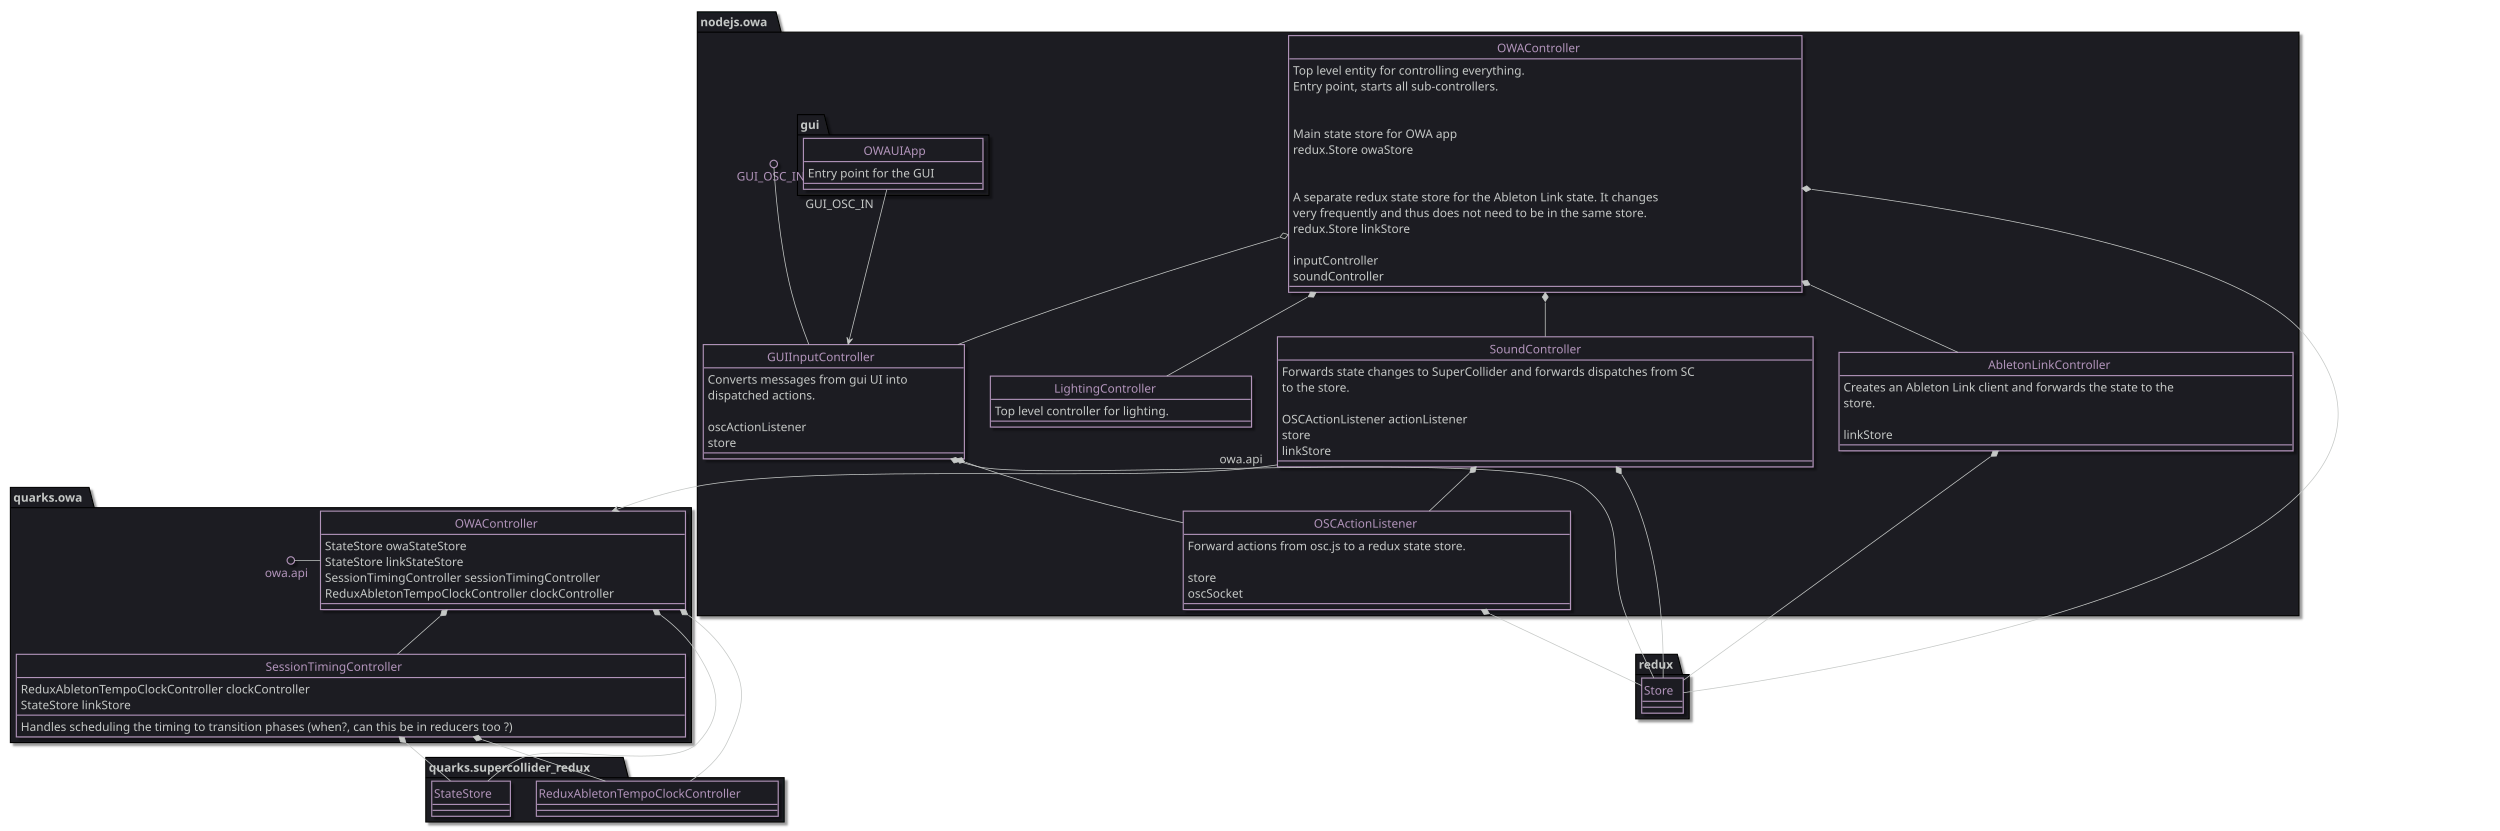
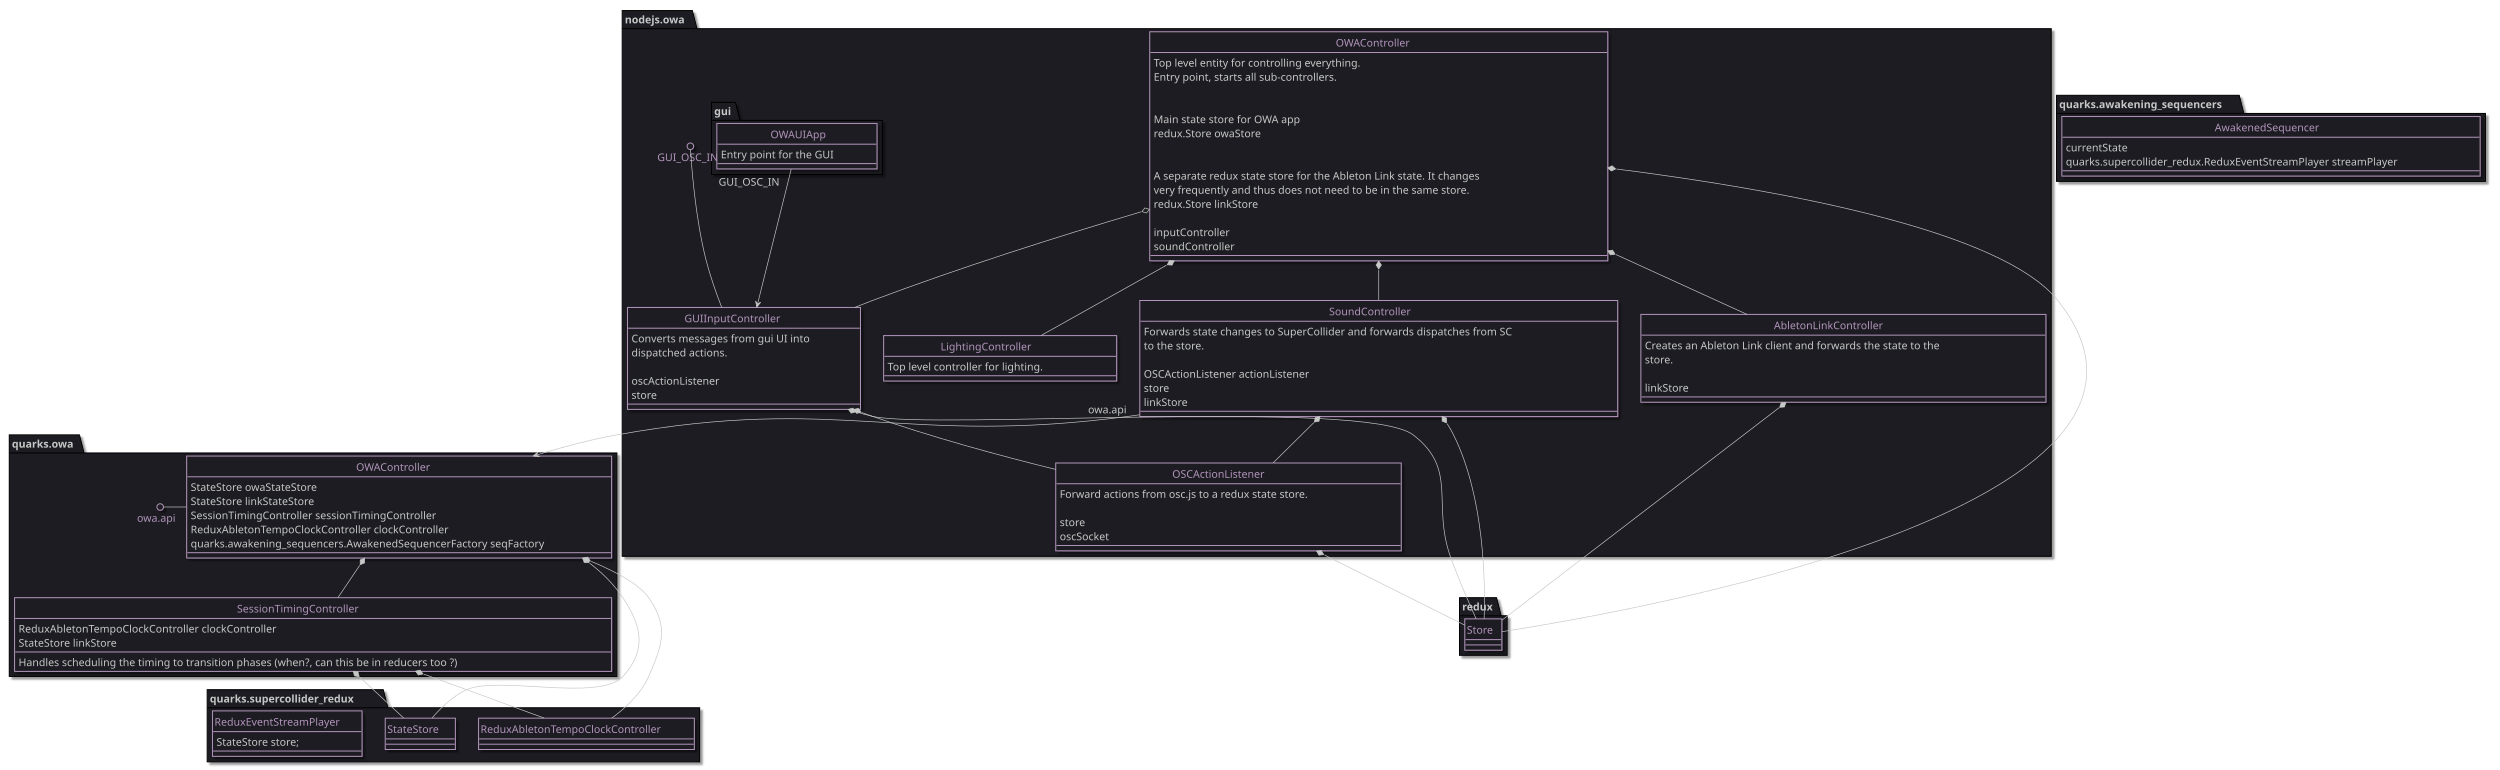
- <svg xmlns="http://www.w3.org/2000/svg" contentScriptType="application/ecmascript" contentStyleType="text/css" height="1120px" preserveAspectRatio="none" style="width:3370px;height:1120px;background:#1D1F21;" version="1.1" viewBox="0 0 3370 1120" width="3370px" zoomAndPan="magnify">
+ <svg xmlns="http://www.w3.org/2000/svg" contentScriptType="application/ecmascript" contentStyleType="text/css" height="1163px" preserveAspectRatio="none" style="width:3777px;height:1163px;background:#1D1F21;" version="1.1" viewBox="0 0 3777 1163" width="3777px" zoomAndPan="magnify">
  <defs>
-     <filter height="300%" id="f1x4std1c1dbnr" width="300%" x="-1" y="-1">
+     <filter height="300%" id="fd72iv0cq88gp" width="300%" x="-1" y="-1">
      <feGaussianBlur result="blurOut" stdDeviation="2.0" />
      <feColorMatrix in="blurOut" result="blurOut2" type="matrix" values="0 0 0 0 0 0 0 0 0 0 0 0 0 0 0 0 0 0 .4 0" />
      <feOffset dx="4.0" dy="4.0" in="blurOut2" result="blurOut3" />
      <feBlend in="SourceGraphic" in2="blurOut3" mode="normal" />
    </filter>
  </defs>
  <g>
-     <polygon fill="#1D1F21" filter="url(#f1x4std1c1dbnr)" points="940,16,1046,16,1053,43.336,3099,43.336,3099,830,940,830,940,16" style="stroke: #000000; stroke-width: 1.5;" />
+     <polygon fill="#1D1F21" filter="url(#fd72iv0cq88gp)" points="940,16,1046,16,1053,43.336,3099,43.336,3099,840.5,940,840.5,940,16" style="stroke: #000000; stroke-width: 1.5;" />
    <line style="stroke: #000000; stroke-width: 1.5;" x1="940" x2="1053" y1="43.336" y2="43.336" />
    <text fill="#C5C8C6" font-family="Monaco" font-size="16" font-weight="bold" lengthAdjust="spacingAndGlyphs" textLength="100" x="944" y="35.336">nodejs.owa</text>
-     <polygon fill="#1D1F21" filter="url(#f1x4std1c1dbnr)" points="1075,154.5,1111,154.5,1118,181.836,1333,181.836,1333,263.5,1075,263.5,1075,154.5" style="stroke: #000000; stroke-width: 1.5;" />
+     <polygon fill="#1D1F21" filter="url(#fd72iv0cq88gp)" points="1075,154.5,1111,154.5,1118,181.836,1333,181.836,1333,263.5,1075,263.5,1075,154.5" style="stroke: #000000; stroke-width: 1.5;" />
    <line style="stroke: #000000; stroke-width: 1.5;" x1="1075" x2="1118" y1="181.836" y2="181.836" />
    <text fill="#C5C8C6" font-family="Monaco" font-size="16" font-weight="bold" lengthAdjust="spacingAndGlyphs" textLength="30" x="1079" y="173.836">gui</text>
-     <polygon fill="#1D1F21" filter="url(#f1x4std1c1dbnr)" points="2205,882,2261,882,2268,909.336,2277,909.336,2277,969,2205,969,2205,882" style="stroke: #000000; stroke-width: 1.5;" />
-     <line style="stroke: #000000; stroke-width: 1.5;" x1="2205" x2="2268" y1="909.336" y2="909.336" />
-     <text fill="#C5C8C6" font-family="Monaco" font-size="16" font-weight="bold" lengthAdjust="spacingAndGlyphs" textLength="50" x="2209" y="901.336">redux</text>
-     <polygon fill="#1D1F21" filter="url(#f1x4std1c1dbnr)" points="14,657,120,657,127,684.336,932,684.336,932,1001,14,1001,14,657" style="stroke: #000000; stroke-width: 1.5;" />
+     <polygon fill="#1D1F21" filter="url(#fd72iv0cq88gp)" points="2205,903,2261,903,2268,930.336,2277,930.336,2277,990,2205,990,2205,903" style="stroke: #000000; stroke-width: 1.5;" />
+     <line style="stroke: #000000; stroke-width: 1.5;" x1="2205" x2="2268" y1="930.336" y2="930.336" />
+     <text fill="#C5C8C6" font-family="Monaco" font-size="16" font-weight="bold" lengthAdjust="spacingAndGlyphs" textLength="50" x="2209" y="922.336">redux</text>
+     <polygon fill="#1D1F21" filter="url(#fd72iv0cq88gp)" points="14,657,120,657,127,684.336,932,684.336,932,1022,14,1022,14,657" style="stroke: #000000; stroke-width: 1.5;" />
    <line style="stroke: #000000; stroke-width: 1.5;" x1="14" x2="127" y1="684.336" y2="684.336" />
    <text fill="#C5C8C6" font-family="Monaco" font-size="16" font-weight="bold" lengthAdjust="spacingAndGlyphs" textLength="100" x="18" y="676.336">quarks.owa</text>
-     <polygon fill="#1D1F21" filter="url(#f1x4std1c1dbnr)" points="574,1021,840,1021,847,1048.336,1057,1048.336,1057,1108,574,1108,574,1021" style="stroke: #000000; stroke-width: 1.5;" />
-     <line style="stroke: #000000; stroke-width: 1.5;" x1="574" x2="847" y1="1048.336" y2="1048.336" />
-     <text fill="#C5C8C6" font-family="Monaco" font-size="16" font-weight="bold" lengthAdjust="spacingAndGlyphs" textLength="260" x="578" y="1040.336">quarks.supercollider_redux</text>
-     <rect fill="#1D1F21" filter="url(#f1x4std1c1dbnr)" height="346.039" id="nodejs.owa.OWAController" style="stroke: #B294BB; stroke-width: 1.5;" width="692" x="1737" y="48" />
+     <polygon fill="#1D1F21" filter="url(#fd72iv0cq88gp)" points="313,1042,579,1042,586,1069.336,1057,1069.336,1057,1151,313,1151,313,1042" style="stroke: #000000; stroke-width: 1.5;" />
+     <line style="stroke: #000000; stroke-width: 1.5;" x1="313" x2="586" y1="1069.336" y2="1069.336" />
+     <text fill="#C5C8C6" font-family="Monaco" font-size="16" font-weight="bold" lengthAdjust="spacingAndGlyphs" textLength="260" x="317" y="1061.336">quarks.supercollider_redux</text>
+     <polygon fill="#1D1F21" filter="url(#fd72iv0cq88gp)" points="3107,144,3383,144,3390,171.336,3755,171.336,3755,274,3107,274,3107,144" style="stroke: #000000; stroke-width: 1.5;" />
+     <line style="stroke: #000000; stroke-width: 1.5;" x1="3107" x2="3390" y1="171.336" y2="171.336" />
+     <text fill="#C5C8C6" font-family="Monaco" font-size="16" font-weight="bold" lengthAdjust="spacingAndGlyphs" textLength="270" x="3111" y="163.336">quarks.awakening_sequencers</text>
+     <rect fill="#1D1F21" filter="url(#fd72iv0cq88gp)" height="346.039" id="nodejs.owa.OWAController" style="stroke: #B294BB; stroke-width: 1.5;" width="692" x="1737" y="48" />
    <text fill="#B294BB" font-family="Monaco" font-size="16" lengthAdjust="spacingAndGlyphs" textLength="130" x="2018" y="70.336">OWAController</text>
    <line style="stroke: #B294BB; stroke-width: 1.5;" x1="1738" x2="2428" y1="79.336" y2="79.336" />
    <text fill="#C5C8C6" font-family="Monaco" font-size="16" lengthAdjust="spacingAndGlyphs" textLength="440" x="1743" y="100.672">Top level entity for controlling everything.</text>
    <text fill="#C5C8C6" font-family="Monaco" font-size="16" lengthAdjust="spacingAndGlyphs" textLength="400" x="1743" y="122.008">Entry point, starts all sub-controllers.</text>
    <text fill="#C5C8C6" font-family="Monaco" font-size="16" lengthAdjust="spacingAndGlyphs" textLength="0" x="1753" y="143.344" />
    <text fill="#C5C8C6" font-family="Monaco" font-size="16" lengthAdjust="spacingAndGlyphs" textLength="0" x="1753" y="164.68" />
    <text fill="#C5C8C6" font-family="Monaco" font-size="16" lengthAdjust="spacingAndGlyphs" textLength="280" x="1743" y="186.016">Main state store for OWA app</text>
    <text fill="#C5C8C6" font-family="Monaco" font-size="16" lengthAdjust="spacingAndGlyphs" textLength="200" x="1743" y="207.352">redux.Store owaStore</text>
    <text fill="#C5C8C6" font-family="Monaco" font-size="16" lengthAdjust="spacingAndGlyphs" textLength="0" x="1753" y="228.688" />
    <text fill="#C5C8C6" font-family="Monaco" font-size="16" lengthAdjust="spacingAndGlyphs" textLength="0" x="1753" y="250.023" />
    <text fill="#C5C8C6" font-family="Monaco" font-size="16" lengthAdjust="spacingAndGlyphs" textLength="680" x="1743" y="271.359">A separate redux state store for the Ableton Link state.  It changes</text>
    <text fill="#C5C8C6" font-family="Monaco" font-size="16" lengthAdjust="spacingAndGlyphs" textLength="630" x="1743" y="292.695">very frequently and thus does not need to be in the same store.</text>
    <text fill="#C5C8C6" font-family="Monaco" font-size="16" lengthAdjust="spacingAndGlyphs" textLength="210" x="1743" y="314.031">redux.Store linkStore</text>
    <text fill="#C5C8C6" font-family="Monaco" font-size="16" lengthAdjust="spacingAndGlyphs" textLength="0" x="1753" y="335.367" />
    <text fill="#C5C8C6" font-family="Monaco" font-size="16" lengthAdjust="spacingAndGlyphs" textLength="150" x="1743" y="356.703">inputController</text>
    <text fill="#C5C8C6" font-family="Monaco" font-size="16" lengthAdjust="spacingAndGlyphs" textLength="150" x="1743" y="378.039">soundController</text>
    <line style="stroke: #B294BB; stroke-width: 1.5;" x1="1738" x2="2428" y1="386.039" y2="386.039" />
-     <rect fill="#1D1F21" filter="url(#f1x4std1c1dbnr)" height="154.016" id="nodejs.owa.GUIInputController" style="stroke: #B294BB; stroke-width: 1.5;" width="352" x="948" y="464.5" />
+     <rect fill="#1D1F21" filter="url(#fd72iv0cq88gp)" height="154.016" id="nodejs.owa.GUIInputController" style="stroke: #B294BB; stroke-width: 1.5;" width="352" x="948" y="464.5" />
    <text fill="#B294BB" font-family="Monaco" font-size="16" lengthAdjust="spacingAndGlyphs" textLength="180" x="1034" y="486.836">GUIInputController</text>
    <line style="stroke: #B294BB; stroke-width: 1.5;" x1="949" x2="1299" y1="495.836" y2="495.836" />
    <text fill="#C5C8C6" font-family="Monaco" font-size="16" lengthAdjust="spacingAndGlyphs" textLength="340" x="954" y="517.172">Converts messages from gui UI into</text>
    <text fill="#C5C8C6" font-family="Monaco" font-size="16" lengthAdjust="spacingAndGlyphs" textLength="190" x="954" y="538.508">dispatched actions.</text>
    <text fill="#C5C8C6" font-family="Monaco" font-size="16" lengthAdjust="spacingAndGlyphs" textLength="0" x="964" y="559.844" />
    <text fill="#C5C8C6" font-family="Monaco" font-size="16" lengthAdjust="spacingAndGlyphs" textLength="170" x="954" y="581.18">oscActionListener</text>
    <text fill="#C5C8C6" font-family="Monaco" font-size="16" lengthAdjust="spacingAndGlyphs" textLength="50" x="954" y="602.516">store</text>
    <line style="stroke: #B294BB; stroke-width: 1.5;" x1="949" x2="1299" y1="610.516" y2="610.516" />
-     <ellipse cx="1043" cy="221" fill="#1D1F21" filter="url(#f1x4std1c1dbnr)" rx="5" ry="5" style="stroke: #B294BB; stroke-width: 1.5;" />
+     <ellipse cx="1043" cy="221" fill="#1D1F21" filter="url(#fd72iv0cq88gp)" rx="5" ry="5" style="stroke: #B294BB; stroke-width: 1.5;" />
    <text fill="#B294BB" font-family="Monaco" font-size="16" lengthAdjust="spacingAndGlyphs" textLength="100" x="993" y="243.336">GUI_OSC_IN</text>
-     <rect fill="#1D1F21" filter="url(#f1x4std1c1dbnr)" height="132.68" id="nodejs.owa.OSCActionListener" style="stroke: #B294BB; stroke-width: 1.5;" width="522" x="1595" y="689" />
-     <text fill="#B294BB" font-family="Monaco" font-size="16" lengthAdjust="spacingAndGlyphs" textLength="170" x="1771" y="711.336">OSCActionListener</text>
-     <line style="stroke: #B294BB; stroke-width: 1.5;" x1="1596" x2="2116" y1="720.336" y2="720.336" />
-     <text fill="#C5C8C6" font-family="Monaco" font-size="16" lengthAdjust="spacingAndGlyphs" textLength="510" x="1601" y="741.672">Forward actions from osc.js to a redux state store.</text>
-     <text fill="#C5C8C6" font-family="Monaco" font-size="16" lengthAdjust="spacingAndGlyphs" textLength="0" x="1611" y="763.008" />
-     <text fill="#C5C8C6" font-family="Monaco" font-size="16" lengthAdjust="spacingAndGlyphs" textLength="50" x="1601" y="784.344">store</text>
-     <text fill="#C5C8C6" font-family="Monaco" font-size="16" lengthAdjust="spacingAndGlyphs" textLength="90" x="1601" y="805.68">oscSocket</text>
-     <line style="stroke: #B294BB; stroke-width: 1.5;" x1="1596" x2="2116" y1="813.68" y2="813.68" />
-     <rect fill="#1D1F21" filter="url(#f1x4std1c1dbnr)" height="132.68" id="nodejs.owa.AbletonLinkController" style="stroke: #B294BB; stroke-width: 1.5;" width="612" x="2479" y="475" />
+     <rect fill="#1D1F21" filter="url(#fd72iv0cq88gp)" height="132.68" id="nodejs.owa.OSCActionListener" style="stroke: #B294BB; stroke-width: 1.5;" width="522" x="1595" y="699.5" />
+     <text fill="#B294BB" font-family="Monaco" font-size="16" lengthAdjust="spacingAndGlyphs" textLength="170" x="1771" y="721.836">OSCActionListener</text>
+     <line style="stroke: #B294BB; stroke-width: 1.5;" x1="1596" x2="2116" y1="730.836" y2="730.836" />
+     <text fill="#C5C8C6" font-family="Monaco" font-size="16" lengthAdjust="spacingAndGlyphs" textLength="510" x="1601" y="752.172">Forward actions from osc.js to a redux state store.</text>
+     <text fill="#C5C8C6" font-family="Monaco" font-size="16" lengthAdjust="spacingAndGlyphs" textLength="0" x="1611" y="773.508" />
+     <text fill="#C5C8C6" font-family="Monaco" font-size="16" lengthAdjust="spacingAndGlyphs" textLength="50" x="1601" y="794.844">store</text>
+     <text fill="#C5C8C6" font-family="Monaco" font-size="16" lengthAdjust="spacingAndGlyphs" textLength="90" x="1601" y="816.18">oscSocket</text>
+     <line style="stroke: #B294BB; stroke-width: 1.5;" x1="1596" x2="2116" y1="824.18" y2="824.18" />
+     <rect fill="#1D1F21" filter="url(#fd72iv0cq88gp)" height="132.68" id="nodejs.owa.AbletonLinkController" style="stroke: #B294BB; stroke-width: 1.5;" width="612" x="2479" y="475" />
    <text fill="#B294BB" font-family="Monaco" font-size="16" lengthAdjust="spacingAndGlyphs" textLength="210" x="2680" y="497.336">AbletonLinkController</text>
    <line style="stroke: #B294BB; stroke-width: 1.5;" x1="2480" x2="3090" y1="506.336" y2="506.336" />
    <text fill="#C5C8C6" font-family="Monaco" font-size="16" lengthAdjust="spacingAndGlyphs" textLength="600" x="2485" y="527.672">Creates an Ableton Link client and forwards the state to the</text>
    <text fill="#C5C8C6" font-family="Monaco" font-size="16" lengthAdjust="spacingAndGlyphs" textLength="60" x="2485" y="549.008">store.</text>
    <text fill="#C5C8C6" font-family="Monaco" font-size="16" lengthAdjust="spacingAndGlyphs" textLength="0" x="2495" y="570.344" />
    <text fill="#C5C8C6" font-family="Monaco" font-size="16" lengthAdjust="spacingAndGlyphs" textLength="90" x="2485" y="591.68">linkStore</text>
    <line style="stroke: #B294BB; stroke-width: 1.5;" x1="2480" x2="3090" y1="599.68" y2="599.68" />
-     <rect fill="#1D1F21" filter="url(#f1x4std1c1dbnr)" height="175.352" id="nodejs.owa.SoundController" style="stroke: #B294BB; stroke-width: 1.5;" width="722" x="1722" y="454" />
+     <rect fill="#1D1F21" filter="url(#fd72iv0cq88gp)" height="175.352" id="nodejs.owa.SoundController" style="stroke: #B294BB; stroke-width: 1.5;" width="722" x="1722" y="454" />
    <text fill="#B294BB" font-family="Monaco" font-size="16" lengthAdjust="spacingAndGlyphs" textLength="150" x="2008" y="476.336">SoundController</text>
    <line style="stroke: #B294BB; stroke-width: 1.5;" x1="1723" x2="2443" y1="485.336" y2="485.336" />
    <text fill="#C5C8C6" font-family="Monaco" font-size="16" lengthAdjust="spacingAndGlyphs" textLength="710" x="1728" y="506.672">Forwards state changes to SuperCollider and forwards dispatches from SC</text>
    <text fill="#C5C8C6" font-family="Monaco" font-size="16" lengthAdjust="spacingAndGlyphs" textLength="130" x="1728" y="528.008">to the store.</text>
    <text fill="#C5C8C6" font-family="Monaco" font-size="16" lengthAdjust="spacingAndGlyphs" textLength="0" x="1738" y="549.344" />
    <text fill="#C5C8C6" font-family="Monaco" font-size="16" lengthAdjust="spacingAndGlyphs" textLength="320" x="1728" y="570.68">OSCActionListener actionListener</text>
    <text fill="#C5C8C6" font-family="Monaco" font-size="16" lengthAdjust="spacingAndGlyphs" textLength="50" x="1728" y="592.016">store</text>
    <text fill="#C5C8C6" font-family="Monaco" font-size="16" lengthAdjust="spacingAndGlyphs" textLength="90" x="1728" y="613.352">linkStore</text>
    <line style="stroke: #B294BB; stroke-width: 1.5;" x1="1723" x2="2443" y1="621.352" y2="621.352" />
-     <rect fill="#1D1F21" filter="url(#f1x4std1c1dbnr)" height="68.672" id="nodejs.owa.LightingController" style="stroke: #B294BB; stroke-width: 1.5;" width="352" x="1335" y="507" />
+     <rect fill="#1D1F21" filter="url(#fd72iv0cq88gp)" height="68.672" id="nodejs.owa.LightingController" style="stroke: #B294BB; stroke-width: 1.5;" width="352" x="1335" y="507" />
    <text fill="#B294BB" font-family="Monaco" font-size="16" lengthAdjust="spacingAndGlyphs" textLength="180" x="1421" y="529.336">LightingController</text>
    <line style="stroke: #B294BB; stroke-width: 1.5;" x1="1336" x2="1686" y1="538.336" y2="538.336" />
    <text fill="#C5C8C6" font-family="Monaco" font-size="16" lengthAdjust="spacingAndGlyphs" textLength="340" x="1341" y="559.672">Top level controller for lighting.</text>
    <line style="stroke: #B294BB; stroke-width: 1.5;" x1="1336" x2="1686" y1="567.672" y2="567.672" />
-     <rect fill="#1D1F21" filter="url(#f1x4std1c1dbnr)" height="68.672" id="nodejs.owa.gui.OWAUIApp" style="stroke: #B294BB; stroke-width: 1.5;" width="242" x="1083" y="186.5" />
+     <rect fill="#1D1F21" filter="url(#fd72iv0cq88gp)" height="68.672" id="nodejs.owa.gui.OWAUIApp" style="stroke: #B294BB; stroke-width: 1.5;" width="242" x="1083" y="186.5" />
    <text fill="#B294BB" font-family="Monaco" font-size="16" lengthAdjust="spacingAndGlyphs" textLength="80" x="1164" y="208.836">OWAUIApp</text>
    <line style="stroke: #B294BB; stroke-width: 1.5;" x1="1084" x2="1324" y1="217.836" y2="217.836" />
    <text fill="#C5C8C6" font-family="Monaco" font-size="16" lengthAdjust="spacingAndGlyphs" textLength="230" x="1089" y="239.172">Entry point for the GUI</text>
    <line style="stroke: #B294BB; stroke-width: 1.5;" x1="1084" x2="1324" y1="247.172" y2="247.172" />
-     <rect fill="#1D1F21" filter="url(#f1x4std1c1dbnr)" height="47.336" id="redux.Store" style="stroke: #B294BB; stroke-width: 1.5;" width="56" x="2213" y="914" />
-     <text fill="#B294BB" font-family="Monaco" font-size="16" lengthAdjust="spacingAndGlyphs" textLength="50" x="2216" y="936.336">Store</text>
-     <line style="stroke: #B294BB; stroke-width: 1.5;" x1="2214" x2="2268" y1="945.336" y2="945.336" />
-     <line style="stroke: #B294BB; stroke-width: 1.5;" x1="2214" x2="2268" y1="953.336" y2="953.336" />
-     <rect fill="#1D1F21" filter="url(#f1x4std1c1dbnr)" height="132.68" id="quarks.owa.OWAController" style="stroke: #B294BB; stroke-width: 1.5;" width="492" x="432" y="689" />
-     <text fill="#B294BB" font-family="Monaco" font-size="16" lengthAdjust="spacingAndGlyphs" textLength="130" x="613" y="711.336">OWAController</text>
-     <line style="stroke: #B294BB; stroke-width: 1.5;" x1="433" x2="923" y1="720.336" y2="720.336" />
-     <text fill="#C5C8C6" font-family="Monaco" font-size="16" lengthAdjust="spacingAndGlyphs" textLength="240" x="438" y="741.672">StateStore owaStateStore</text>
-     <text fill="#C5C8C6" font-family="Monaco" font-size="16" lengthAdjust="spacingAndGlyphs" textLength="250" x="438" y="763.008">StateStore linkStateStore</text>
-     <text fill="#C5C8C6" font-family="Monaco" font-size="16" lengthAdjust="spacingAndGlyphs" textLength="470" x="438" y="784.344">SessionTimingController sessionTimingController</text>
-     <text fill="#C5C8C6" font-family="Monaco" font-size="16" lengthAdjust="spacingAndGlyphs" textLength="480" x="438" y="805.68">ReduxAbletonTempoClockController clockController</text>
-     <line style="stroke: #B294BB; stroke-width: 1.5;" x1="433" x2="923" y1="813.68" y2="813.68" />
-     <ellipse cx="392" cy="755.5" fill="#1D1F21" filter="url(#f1x4std1c1dbnr)" rx="5" ry="5" style="stroke: #B294BB; stroke-width: 1.5;" />
-     <text fill="#B294BB" font-family="Monaco" font-size="16" lengthAdjust="spacingAndGlyphs" textLength="70" x="357" y="777.836">owa.api</text>
-     <rect fill="#1D1F21" filter="url(#f1x4std1c1dbnr)" height="111.344" id="quarks.owa.SessionTimingController" style="stroke: #B294BB; stroke-width: 1.5;" width="902" x="22" y="882" />
-     <text fill="#B294BB" font-family="Monaco" font-size="16" lengthAdjust="spacingAndGlyphs" textLength="230" x="358" y="904.336">SessionTimingController</text>
-     <line style="stroke: #B294BB; stroke-width: 1.5;" x1="23" x2="923" y1="913.336" y2="913.336" />
-     <text fill="#C5C8C6" font-family="Monaco" font-size="16" lengthAdjust="spacingAndGlyphs" textLength="480" x="28" y="934.672">ReduxAbletonTempoClockController clockController</text>
-     <text fill="#C5C8C6" font-family="Monaco" font-size="16" lengthAdjust="spacingAndGlyphs" textLength="200" x="28" y="956.008">StateStore linkStore</text>
-     <line style="stroke: #B294BB; stroke-width: 1.5;" x1="23" x2="923" y1="964.008" y2="964.008" />
-     <text fill="#C5C8C6" font-family="Monaco" font-size="16" lengthAdjust="spacingAndGlyphs" textLength="890" x="28" y="985.344">Handles scheduling the timing to transition phases (when?, can this be in reducers too ?)</text>
-     <rect fill="#1D1F21" filter="url(#f1x4std1c1dbnr)" height="47.336" id="quarks.supercollider_redux.StateStore" style="stroke: #B294BB; stroke-width: 1.5;" width="106" x="582" y="1053" />
-     <text fill="#B294BB" font-family="Monaco" font-size="16" lengthAdjust="spacingAndGlyphs" textLength="100" x="585" y="1075.336">StateStore</text>
-     <line style="stroke: #B294BB; stroke-width: 1.5;" x1="583" x2="687" y1="1084.336" y2="1084.336" />
-     <line style="stroke: #B294BB; stroke-width: 1.5;" x1="583" x2="687" y1="1092.336" y2="1092.336" />
-     <rect fill="#1D1F21" filter="url(#f1x4std1c1dbnr)" height="47.336" id="quarks.supercollider_redux.ReduxAbletonTempoClockController" style="stroke: #B294BB; stroke-width: 1.5;" width="326" x="723" y="1053" />
-     <text fill="#B294BB" font-family="Monaco" font-size="16" lengthAdjust="spacingAndGlyphs" textLength="320" x="726" y="1075.336">ReduxAbletonTempoClockController</text>
-     <line style="stroke: #B294BB; stroke-width: 1.5;" x1="724" x2="1048" y1="1084.336" y2="1084.336" />
-     <line style="stroke: #B294BB; stroke-width: 1.5;" x1="724" x2="1048" y1="1092.336" y2="1092.336" />
-     <path d="M2442.235,255.345 C2703.639,288.635 3025.786,349.77 3109,454 C3358.686,766.746 2442.937,909.733 2269.04,933.794 " fill="none" id="nodejs.owa.OWAController-redux.Store" style="stroke: #C5C8C6; stroke-width: 1.0;" />
+     <rect fill="#1D1F21" filter="url(#fd72iv0cq88gp)" height="47.336" id="redux.Store" style="stroke: #B294BB; stroke-width: 1.5;" width="56" x="2213" y="935" />
+     <text fill="#B294BB" font-family="Monaco" font-size="16" lengthAdjust="spacingAndGlyphs" textLength="50" x="2216" y="957.336">Store</text>
+     <line style="stroke: #B294BB; stroke-width: 1.5;" x1="2214" x2="2268" y1="966.336" y2="966.336" />
+     <line style="stroke: #B294BB; stroke-width: 1.5;" x1="2214" x2="2268" y1="974.336" y2="974.336" />
+     <rect fill="#1D1F21" filter="url(#fd72iv0cq88gp)" height="154.016" id="quarks.owa.OWAController" style="stroke: #B294BB; stroke-width: 1.5;" width="642" x="282" y="689" />
+     <text fill="#B294BB" font-family="Monaco" font-size="16" lengthAdjust="spacingAndGlyphs" textLength="130" x="538" y="711.336">OWAController</text>
+     <line style="stroke: #B294BB; stroke-width: 1.5;" x1="283" x2="923" y1="720.336" y2="720.336" />
+     <text fill="#C5C8C6" font-family="Monaco" font-size="16" lengthAdjust="spacingAndGlyphs" textLength="240" x="288" y="741.672">StateStore owaStateStore</text>
+     <text fill="#C5C8C6" font-family="Monaco" font-size="16" lengthAdjust="spacingAndGlyphs" textLength="250" x="288" y="763.008">StateStore linkStateStore</text>
+     <text fill="#C5C8C6" font-family="Monaco" font-size="16" lengthAdjust="spacingAndGlyphs" textLength="470" x="288" y="784.344">SessionTimingController sessionTimingController</text>
+     <text fill="#C5C8C6" font-family="Monaco" font-size="16" lengthAdjust="spacingAndGlyphs" textLength="480" x="288" y="805.68">ReduxAbletonTempoClockController clockController</text>
+     <text fill="#C5C8C6" font-family="Monaco" font-size="16" lengthAdjust="spacingAndGlyphs" textLength="630" x="288" y="827.016">quarks.awakening_sequencers.AwakenedSequencerFactory seqFactory</text>
+     <line style="stroke: #B294BB; stroke-width: 1.5;" x1="283" x2="923" y1="835.016" y2="835.016" />
+     <ellipse cx="242" cy="766" fill="#1D1F21" filter="url(#fd72iv0cq88gp)" rx="5" ry="5" style="stroke: #B294BB; stroke-width: 1.5;" />
+     <text fill="#B294BB" font-family="Monaco" font-size="16" lengthAdjust="spacingAndGlyphs" textLength="70" x="207" y="788.336">owa.api</text>
+     <rect fill="#1D1F21" filter="url(#fd72iv0cq88gp)" height="111.344" id="quarks.owa.SessionTimingController" style="stroke: #B294BB; stroke-width: 1.5;" width="902" x="22" y="903" />
+     <text fill="#B294BB" font-family="Monaco" font-size="16" lengthAdjust="spacingAndGlyphs" textLength="230" x="358" y="925.336">SessionTimingController</text>
+     <line style="stroke: #B294BB; stroke-width: 1.5;" x1="23" x2="923" y1="934.336" y2="934.336" />
+     <text fill="#C5C8C6" font-family="Monaco" font-size="16" lengthAdjust="spacingAndGlyphs" textLength="480" x="28" y="955.672">ReduxAbletonTempoClockController clockController</text>
+     <text fill="#C5C8C6" font-family="Monaco" font-size="16" lengthAdjust="spacingAndGlyphs" textLength="200" x="28" y="977.008">StateStore linkStore</text>
+     <line style="stroke: #B294BB; stroke-width: 1.5;" x1="23" x2="923" y1="985.008" y2="985.008" />
+     <text fill="#C5C8C6" font-family="Monaco" font-size="16" lengthAdjust="spacingAndGlyphs" textLength="890" x="28" y="1006.344">Handles scheduling the timing to transition phases (when?, can this be in reducers too ?)</text>
+     <rect fill="#1D1F21" filter="url(#fd72iv0cq88gp)" height="47.336" id="quarks.supercollider_redux.StateStore" style="stroke: #B294BB; stroke-width: 1.5;" width="106" x="582" y="1085" />
+     <text fill="#B294BB" font-family="Monaco" font-size="16" lengthAdjust="spacingAndGlyphs" textLength="100" x="585" y="1107.336">StateStore</text>
+     <line style="stroke: #B294BB; stroke-width: 1.5;" x1="583" x2="687" y1="1116.336" y2="1116.336" />
+     <line style="stroke: #B294BB; stroke-width: 1.5;" x1="583" x2="687" y1="1124.336" y2="1124.336" />
+     <rect fill="#1D1F21" filter="url(#fd72iv0cq88gp)" height="47.336" id="quarks.supercollider_redux.ReduxAbletonTempoClockController" style="stroke: #B294BB; stroke-width: 1.5;" width="326" x="723" y="1085" />
+     <text fill="#B294BB" font-family="Monaco" font-size="16" lengthAdjust="spacingAndGlyphs" textLength="320" x="726" y="1107.336">ReduxAbletonTempoClockController</text>
+     <line style="stroke: #B294BB; stroke-width: 1.5;" x1="724" x2="1048" y1="1116.336" y2="1116.336" />
+     <line style="stroke: #B294BB; stroke-width: 1.5;" x1="724" x2="1048" y1="1124.336" y2="1124.336" />
+     <rect fill="#1D1F21" filter="url(#fd72iv0cq88gp)" height="68.672" id="quarks.supercollider_redux.ReduxEventStreamPlayer" style="stroke: #B294BB; stroke-width: 1.5;" width="226" x="321" y="1074" />
+     <text fill="#B294BB" font-family="Monaco" font-size="16" lengthAdjust="spacingAndGlyphs" textLength="220" x="324" y="1096.336">ReduxEventStreamPlayer</text>
+     <line style="stroke: #B294BB; stroke-width: 1.5;" x1="322" x2="546" y1="1105.336" y2="1105.336" />
+     <text fill="#C5C8C6" font-family="Monaco" font-size="16" lengthAdjust="spacingAndGlyphs" textLength="170" x="327" y="1126.672">StateStore store;</text>
+     <line style="stroke: #B294BB; stroke-width: 1.5;" x1="322" x2="546" y1="1134.672" y2="1134.672" />
+     <rect fill="#1D1F21" filter="url(#fd72iv0cq88gp)" height="90.008" id="quarks.awakening_sequencers.AwakenedSequencer" style="stroke: #B294BB; stroke-width: 1.5;" width="632" x="3115" y="176" />
+     <text fill="#B294BB" font-family="Monaco" font-size="16" lengthAdjust="spacingAndGlyphs" textLength="170" x="3346" y="198.336">AwakenedSequencer</text>
+     <line style="stroke: #B294BB; stroke-width: 1.5;" x1="3116" x2="3746" y1="207.336" y2="207.336" />
+     <text fill="#C5C8C6" font-family="Monaco" font-size="16" lengthAdjust="spacingAndGlyphs" textLength="120" x="3121" y="228.672">currentState</text>
+     <text fill="#C5C8C6" font-family="Monaco" font-size="16" lengthAdjust="spacingAndGlyphs" textLength="620" x="3121" y="250.008">quarks.supercollider_redux.ReduxEventStreamPlayer streamPlayer</text>
+     <line style="stroke: #B294BB; stroke-width: 1.5;" x1="3116" x2="3746" y1="258.008" y2="258.008" />
+     <path d="M2442.235,255.345 C2703.639,288.635 3025.786,349.77 3109,454 C3361.296,770.015 2443.427,927.593 2269.109,954.362 " fill="none" id="nodejs.owa.OWAController-redux.Store" style="stroke: #C5C8C6; stroke-width: 1.0;" />
    <polygon fill="#C5C8C6" points="2429.05,253.683,2434.502,258.402,2440.956,255.184,2435.503,250.465,2429.05,253.683" style="stroke: #C5C8C6; stroke-width: 1.0;" />
    <path d="M1723.797,320.075 C1594.64,358.403 1448.637,404.875 1318,454 C1309.181,457.316 1300.194,460.84 1291.16,464.497 " fill="none" id="nodejs.owa.OWAController-nodejs.owa.GUIInputController" style="stroke: #C5C8C6; stroke-width: 1.0;" />
    <polygon fill="#1D1F21" points="1736.642,316.273,1729.754,314.14,1725.136,319.678,1732.024,321.811,1736.642,316.273" style="stroke: #C5C8C6; stroke-width: 1.0;" />
    <path d="M1043.281,226.179 C1044.522,247.332 1050.206,329.126 1067,394 C1073.02,417.255 1081.584,441.845 1090.249,464.14 " fill="none" id="nodejs.owa.GUIInputControllerlol9-nodejs.owa.GUIInputController" style="stroke: #C5C8C6; stroke-width: 1.0;" />
-     <path d="M1301.478,623.159 C1307.023,625.192 1312.539,627.146 1318,629 C1406.698,659.116 1505.986,684.659 1594.887,704.737 " fill="none" id="nodejs.owa.GUIInputController-nodejs.owa.OSCActionListener" style="stroke: #C5C8C6; stroke-width: 1.0;" />
-     <polygon fill="#C5C8C6" points="1289.305,618.586,1293.515,624.44,1300.538,622.806,1296.328,616.951,1289.305,618.586" style="stroke: #C5C8C6; stroke-width: 1.0;" />
-     <path d="M1294.122,622.553 C1302.107,624.984 1310.089,627.156 1318,629 C1406.46,649.618 2062.329,602.51 2135,657 C2199.769,705.566 2162.501,754.611 2192,830 C2203.51,859.415 2218.904,892.342 2229.344,913.911 " fill="none" id="nodejs.owa.GUIInputController-redux.Store" style="stroke: #C5C8C6; stroke-width: 1.0;" />
+     <path d="M1302.271,623.305 C1307.55,625.278 1312.801,627.181 1318,629 C1406.703,660.031 1505.878,687.298 1594.682,709.166 " fill="none" id="nodejs.owa.GUIInputController-nodejs.owa.OSCActionListener" style="stroke: #C5C8C6; stroke-width: 1.0;" />
+     <polygon fill="#C5C8C6" points="1289.911,618.586,1294.089,624.463,1301.122,622.867,1296.943,616.99,1289.911,618.586" style="stroke: #C5C8C6; stroke-width: 1.0;" />
+     <path d="M1294.122,622.553 C1302.107,624.984 1310.089,627.156 1318,629 C1406.46,649.618 2062.903,601.753 2135,657 C2203.629,709.589 2162.41,761.76 2192,843 C2203.778,875.337 2219.683,911.755 2230.134,934.898 " fill="none" id="nodejs.owa.GUIInputController-redux.Store" style="stroke: #C5C8C6; stroke-width: 1.0;" />
    <polygon fill="#C5C8C6" points="1281.585,618.53,1286.076,624.172,1293.011,622.196,1288.52,616.554,1281.585,618.53" style="stroke: #C5C8C6; stroke-width: 1.0;" />
-     <path d="M2009.027,827.84 C2085.09,863.797 2169.744,903.816 2212.685,924.115 " fill="none" id="nodejs.owa.OSCActionListener-redux.Store" style="stroke: #C5C8C6; stroke-width: 1.0;" />
-     <polygon fill="#C5C8C6" points="1996.901,822.108,2000.616,828.288,2007.75,827.236,2004.035,821.056,1996.901,822.108" style="stroke: #C5C8C6; stroke-width: 1.0;" />
+     <path d="M2000.982,838.491 C2079.181,877.591 2168.54,922.27 2212.921,944.461 " fill="none" id="nodejs.owa.OSCActionListener-redux.Store" style="stroke: #C5C8C6; stroke-width: 1.0;" />
+     <polygon fill="#C5C8C6" points="1989.034,832.517,1992.612,838.778,1999.767,837.884,1996.19,831.623,1989.034,832.517" style="stroke: #C5C8C6; stroke-width: 1.0;" />
    <path d="M2441.29,384.578 C2511.425,416.599 2581.172,448.442 2639.324,474.991 " fill="none" id="nodejs.owa.OWAController-nodejs.owa.AbletonLinkController" style="stroke: #C5C8C6; stroke-width: 1.0;" />
    <polygon fill="#C5C8C6" points="2429.116,379.02,2432.912,385.151,2440.032,384.004,2436.235,377.873,2429.116,379.02" style="stroke: #C5C8C6; stroke-width: 1.0;" />
-     <path d="M2683.093,615.682 C2555.64,708.461 2344.957,861.826 2269.213,916.963 " fill="none" id="nodejs.owa.AbletonLinkController-redux.Store" style="stroke: #C5C8C6; stroke-width: 1.0;" />
-     <polygon fill="#C5C8C6" points="2693.64,608.005,2686.435,608.302,2683.938,615.067,2691.143,614.77,2693.64,608.005" style="stroke: #C5C8C6; stroke-width: 1.0;" />
+     <path d="M2687.708,616.079 C2560.766,713.385 2345.811,878.158 2269.177,936.901 " fill="none" id="nodejs.owa.AbletonLinkController-redux.Store" style="stroke: #C5C8C6; stroke-width: 1.0;" />
+     <polygon fill="#C5C8C6" points="2698.2,608.036,2691.005,608.512,2688.676,615.336,2695.872,614.861,2698.2,608.036" style="stroke: #C5C8C6; stroke-width: 1.0;" />
    <path d="M2083,407.781 C2083,423.649 2083,439.159 2083,453.667 " fill="none" id="nodejs.owa.OWAController-nodejs.owa.SoundController" style="stroke: #C5C8C6; stroke-width: 1.0;" />
    <polygon fill="#C5C8C6" points="2083,394.382,2079,400.382,2083,406.382,2087,400.382,2083,394.382" style="stroke: #C5C8C6; stroke-width: 1.0;" />
-     <path d="M1980.528,638.104 C1962.298,655.289 1943.686,672.836 1926.596,688.947 " fill="none" id="nodejs.owa.SoundController-nodejs.owa.OSCActionListener" style="stroke: #C5C8C6; stroke-width: 1.0;" />
-     <polygon fill="#C5C8C6" points="1990.015,629.159,1982.906,630.365,1981.284,637.391,1988.393,636.186,1990.015,629.159" style="stroke: #C5C8C6; stroke-width: 1.0;" />
-     <path d="M2186.278,640.153 C2189.843,645.648 2193.114,651.273 2196,657 C2239.834,743.988 2242.817,863.707 2241.891,913.879 " fill="none" id="nodejs.owa.SoundController-redux.Store" style="stroke: #C5C8C6; stroke-width: 1.0;" />
-     <polygon fill="#C5C8C6" points="2178.577,629.063,2178.713,636.272,2185.421,638.919,2185.285,631.709,2178.577,629.063" style="stroke: #C5C8C6; stroke-width: 1.0;" />
-     <path d="M1721.885,626.644 C1716.224,627.472 1710.592,628.258 1705,629 C1534.601,651.597 1100.358,622.333 932,657 C898.222,663.955 863.081,674.939 830.092,687.092 " fill="none" id="nodejs.owa.SoundController-quarks.owa.OWAController" style="stroke: #C5C8C6; stroke-width: 1.0;" />
-     <polygon fill="#C5C8C6" points="825.241,688.894,835.071,689.511,829.928,687.153,832.286,682.011,825.241,688.894" style="stroke: #C5C8C6; stroke-width: 1.0;" />
+     <path d="M1984.828,638.591 C1964.17,659.021 1942.822,680.134 1923.589,699.155 " fill="none" id="nodejs.owa.SoundController-nodejs.owa.OSCActionListener" style="stroke: #C5C8C6; stroke-width: 1.0;" />
+     <polygon fill="#C5C8C6" points="1994.261,629.262,1987.182,630.637,1985.728,637.7,1992.807,636.325,1994.261,629.262" style="stroke: #C5C8C6; stroke-width: 1.0;" />
+     <path d="M2186.356,640.114 C2189.9,645.62 2193.146,651.258 2196,657 C2242.997,751.546 2244.073,881.835 2242.259,934.74 " fill="none" id="nodejs.owa.SoundController-redux.Store" style="stroke: #C5C8C6; stroke-width: 1.0;" />
+     <polygon fill="#C5C8C6" points="2178.691,629.005,2178.806,636.216,2185.506,638.882,2185.391,631.672,2178.691,629.005" style="stroke: #C5C8C6; stroke-width: 1.0;" />
+     <path d="M1721.885,626.644 C1716.224,627.472 1710.592,628.258 1705,629 C1364.203,674.193 1270.345,596.107 932,657 C892.023,664.195 850.253,675.174 810.414,687.442 " fill="none" id="nodejs.owa.SoundController-quarks.owa.OWAController" style="stroke: #C5C8C6; stroke-width: 1.0;" />
+     <polygon fill="#C5C8C6" points="805.566,688.945,815.346,690.102,810.342,687.465,812.979,682.46,805.566,688.945" style="stroke: #C5C8C6; stroke-width: 1.0;" />
    <text fill="#C5C8C6" font-family="Monaco" font-size="16" lengthAdjust="spacingAndGlyphs" textLength="70" x="1643.839" y="624.495">owa.api</text>
    <path d="M1762.317,400.683 C1689.792,441.32 1620.287,480.265 1572.828,506.857 " fill="none" id="nodejs.owa.OWAController-nodejs.owa.LightingController" style="stroke: #C5C8C6; stroke-width: 1.0;" />
    <polygon fill="#C5C8C6" points="1773.98,394.148,1766.791,393.592,1763.512,400.014,1770.701,400.571,1773.98,394.148" style="stroke: #C5C8C6; stroke-width: 1.0;" />
    <path d="M1195.363,255.604 C1183.293,303.955 1161.016,393.204 1144.55,459.171 " fill="none" id="nodejs.owa.gui.OWAUIApp-nodejs.owa.GUIInputController" style="stroke: #C5C8C6; stroke-width: 1.0;" />
    <polygon fill="#C5C8C6" points="1143.275,464.278,1149.336,456.514,1144.486,459.427,1141.574,454.577,1143.275,464.278" style="stroke: #C5C8C6; stroke-width: 1.0;" />
    <text fill="#C5C8C6" font-family="Monaco" font-size="16" lengthAdjust="spacingAndGlyphs" textLength="100" x="1085.651" y="280.465">GUI_OSC_IN</text>
-     <path d="M891.226,829.647 C910.798,844.173 928.085,861.457 941,882 C969.149,926.776 976.784,962.055 941,1001 C905.389,1039.756 753.927,1001.602 705,1021 C687.267,1028.031 670.414,1041.118 657.69,1052.818 " fill="none" id="quarks.owa.OWAController-quarks.supercollider_redux.StateStore" style="stroke: #C5C8C6; stroke-width: 1.0;" />
-     <polygon fill="#C5C8C6" points="880.464,822.08,883.071,828.803,890.28,828.982,887.673,822.259,880.464,822.08" style="stroke: #C5C8C6; stroke-width: 1.0;" />
-     <path d="M927.999,829.375 C948.251,843.888 966.191,861.245 980,882 C1009.296,926.034 1002.865,953.309 980,1001 C969.594,1022.706 949.568,1040.146 930.665,1052.773 " fill="none" id="quarks.owa.OWAController-quarks.supercollider_redux.ReduxAbletonTempoClockController" style="stroke: #C5C8C6; stroke-width: 1.0;" />
-     <polygon fill="#C5C8C6" points="917.208,822.041,919.923,828.722,927.133,828.786,924.419,822.105,917.208,822.041" style="stroke: #C5C8C6; stroke-width: 1.0;" />
-     <path d="M397.027,755.5 C408.643,755.5 420.259,755.5 431.875,755.5 " fill="none" id="quarks.owa.OWAControllerlol36-quarks.owa.OWAController" style="stroke: #C5C8C6; stroke-width: 1.0;" />
-     <path d="M592.903,831.05 C573.746,848.057 553.755,865.806 535.71,881.826 " fill="none" id="quarks.owa.OWAController-quarks.owa.SessionTimingController" style="stroke: #C5C8C6; stroke-width: 1.0;" />
-     <polygon fill="#C5C8C6" points="602.83,822.237,595.687,823.229,593.856,830.203,600.998,829.211,602.83,822.237" style="stroke: #C5C8C6; stroke-width: 1.0;" />
-     <path d="M650.425,997.215 C708.867,1016.884 770.48,1037.62 816.032,1052.951 " fill="none" id="quarks.owa.SessionTimingController-quarks.supercollider_redux.ReduxAbletonTempoClockController" style="stroke: #C5C8C6; stroke-width: 1.0;" />
-     <polygon fill="#C5C8C6" points="638.009,993.036,642.42,998.741,649.382,996.863,644.972,991.159,638.009,993.036" style="stroke: #C5C8C6; stroke-width: 1.0;" />
-     <path d="M547.939,1001.799 C569.081,1019.94 590.778,1038.556 607.223,1052.667 " fill="none" id="quarks.owa.SessionTimingController-quarks.supercollider_redux.StateStore" style="stroke: #C5C8C6; stroke-width: 1.0;" />
-     <polygon fill="#C5C8C6" points="537.958,993.236,539.907,1000.178,547.065,1001.05,545.116,994.107,537.958,993.236" style="stroke: #C5C8C6; stroke-width: 1.0;" />
+     <path d="M890.767,850.777 C910.15,865.487 927.356,882.747 941,903 C970.551,946.863 976.784,983.055 941,1022 C905.389,1060.756 753.012,1020.435 705,1042 C684.052,1051.409 665.477,1069.793 652.735,1084.851 " fill="none" id="quarks.owa.OWAController-quarks.supercollider_redux.StateStore" style="stroke: #C5C8C6; stroke-width: 1.0;" />
+     <polygon fill="#C5C8C6" points="880.114,843.091,882.639,849.846,889.845,850.112,887.32,843.358,880.114,843.091" style="stroke: #C5C8C6; stroke-width: 1.0;" />
+     <path d="M893.113,848.08 C933.854,865.084 966.498,883.728 980,903 C1010.347,946.316 1001.25,973.568 980,1022 C968.595,1047.995 945.095,1069.62 924.446,1084.746 " fill="none" id="quarks.owa.OWAController-quarks.supercollider_redux.ReduxAbletonTempoClockController" style="stroke: #C5C8C6; stroke-width: 1.0;" />
+     <polygon fill="#C5C8C6" points="880.822,843.093,884.878,849.055,891.942,847.604,887.886,841.642,880.822,843.093" style="stroke: #C5C8C6; stroke-width: 1.0;" />
+     <path d="M247.288,766 C258.752,766 270.215,766 281.678,766 " fill="none" id="quarks.owa.OWAControllerlol36-quarks.owa.OWAController" style="stroke: #C5C8C6; stroke-width: 1.0;" />
+     <path d="M543.54,854.047 C532.31,870.676 520.858,887.634 510.537,902.916 " fill="none" id="quarks.owa.OWAController-quarks.owa.SessionTimingController" style="stroke: #C5C8C6; stroke-width: 1.0;" />
+     <polygon fill="#C5C8C6" points="550.873,843.188,544.2,845.922,544.157,853.133,550.83,850.399,550.873,843.188" style="stroke: #C5C8C6; stroke-width: 1.0;" />
+     <path d="M640.232,1018.54 C662.028,1026.409 684.052,1034.382 705,1042 C743.855,1056.13 787.345,1072.103 821.956,1084.853 " fill="none" id="quarks.owa.SessionTimingController-quarks.supercollider_redux.ReduxAbletonTempoClockController" style="stroke: #C5C8C6; stroke-width: 1.0;" />
+     <polygon fill="#C5C8C6" points="627.796,1014.053,632.082,1019.852,639.083,1018.126,634.797,1012.327,627.796,1014.053" style="stroke: #C5C8C6; stroke-width: 1.0;" />
+     <path d="M543.78,1023.316 C550.622,1029.621 557.45,1035.928 564,1042 C579.234,1056.123 596.219,1072.026 609.756,1084.738 " fill="none" id="quarks.owa.SessionTimingController-quarks.supercollider_redux.StateStore" style="stroke: #C5C8C6; stroke-width: 1.0;" />
+     <polygon fill="#C5C8C6" points="533.777,1014.109,535.482,1021.115,542.606,1022.235,540.9,1015.229,533.777,1014.109" style="stroke: #C5C8C6; stroke-width: 1.0;" />
  </g>
</svg>
